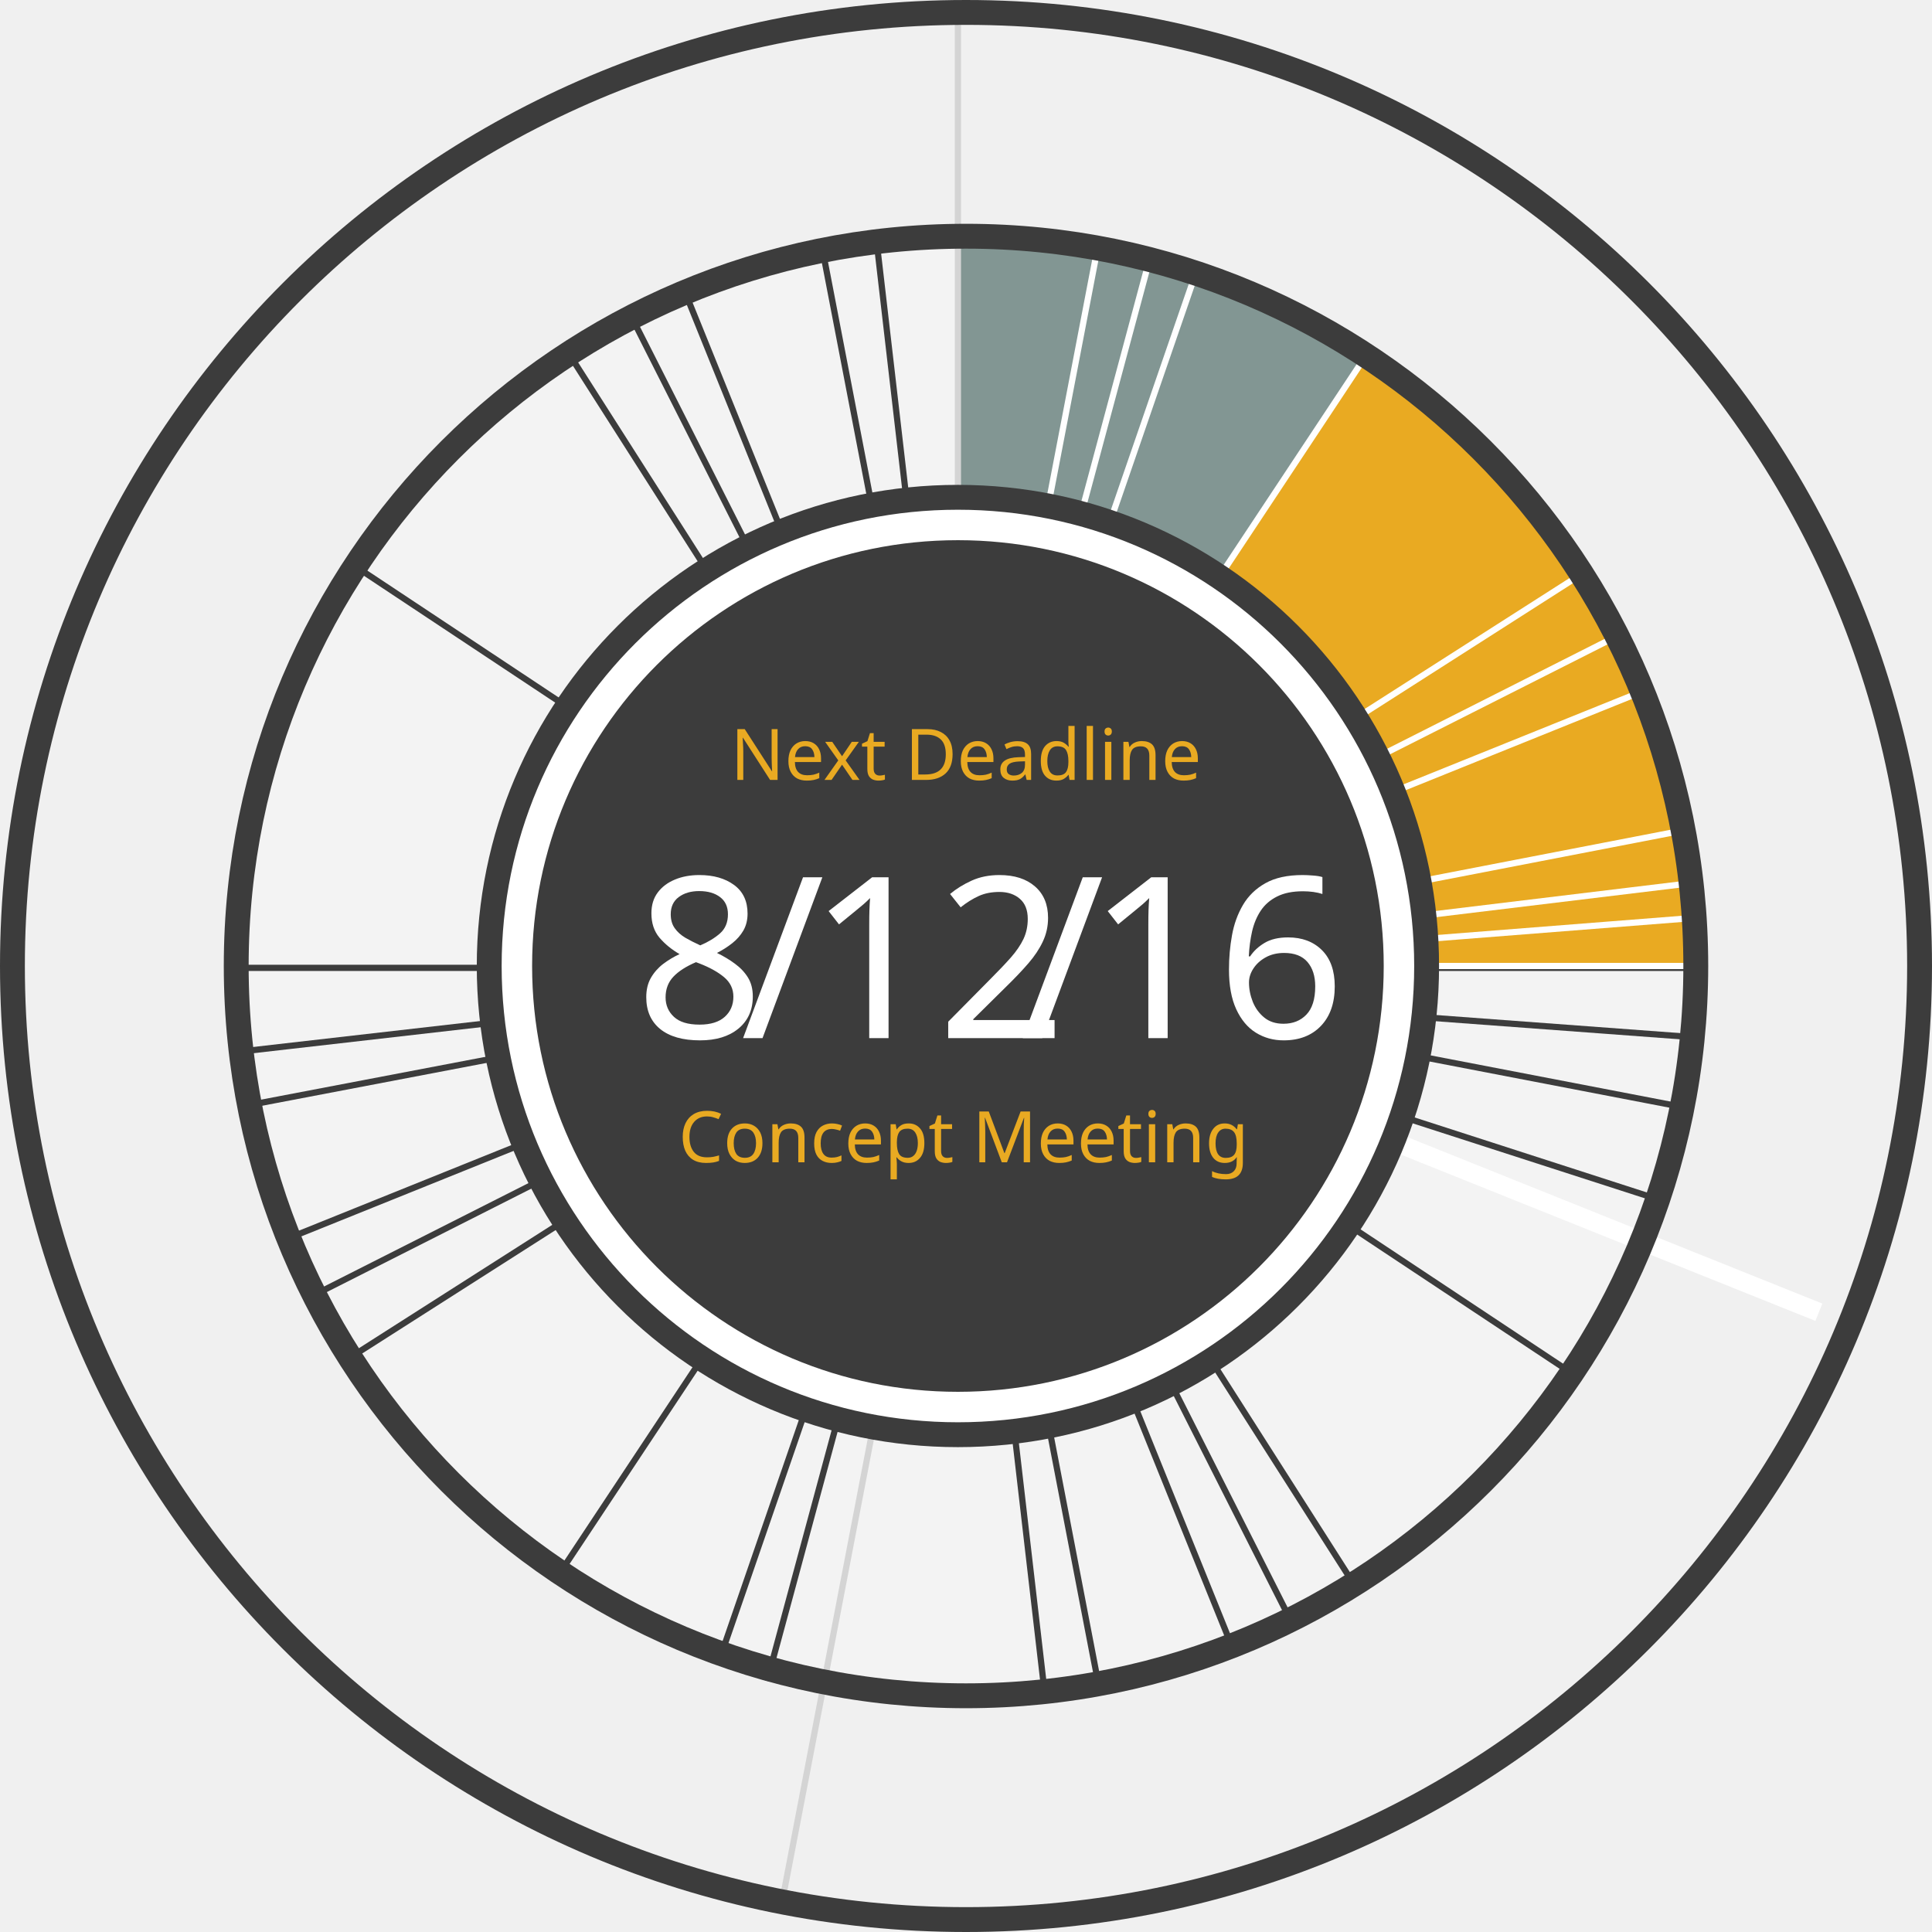
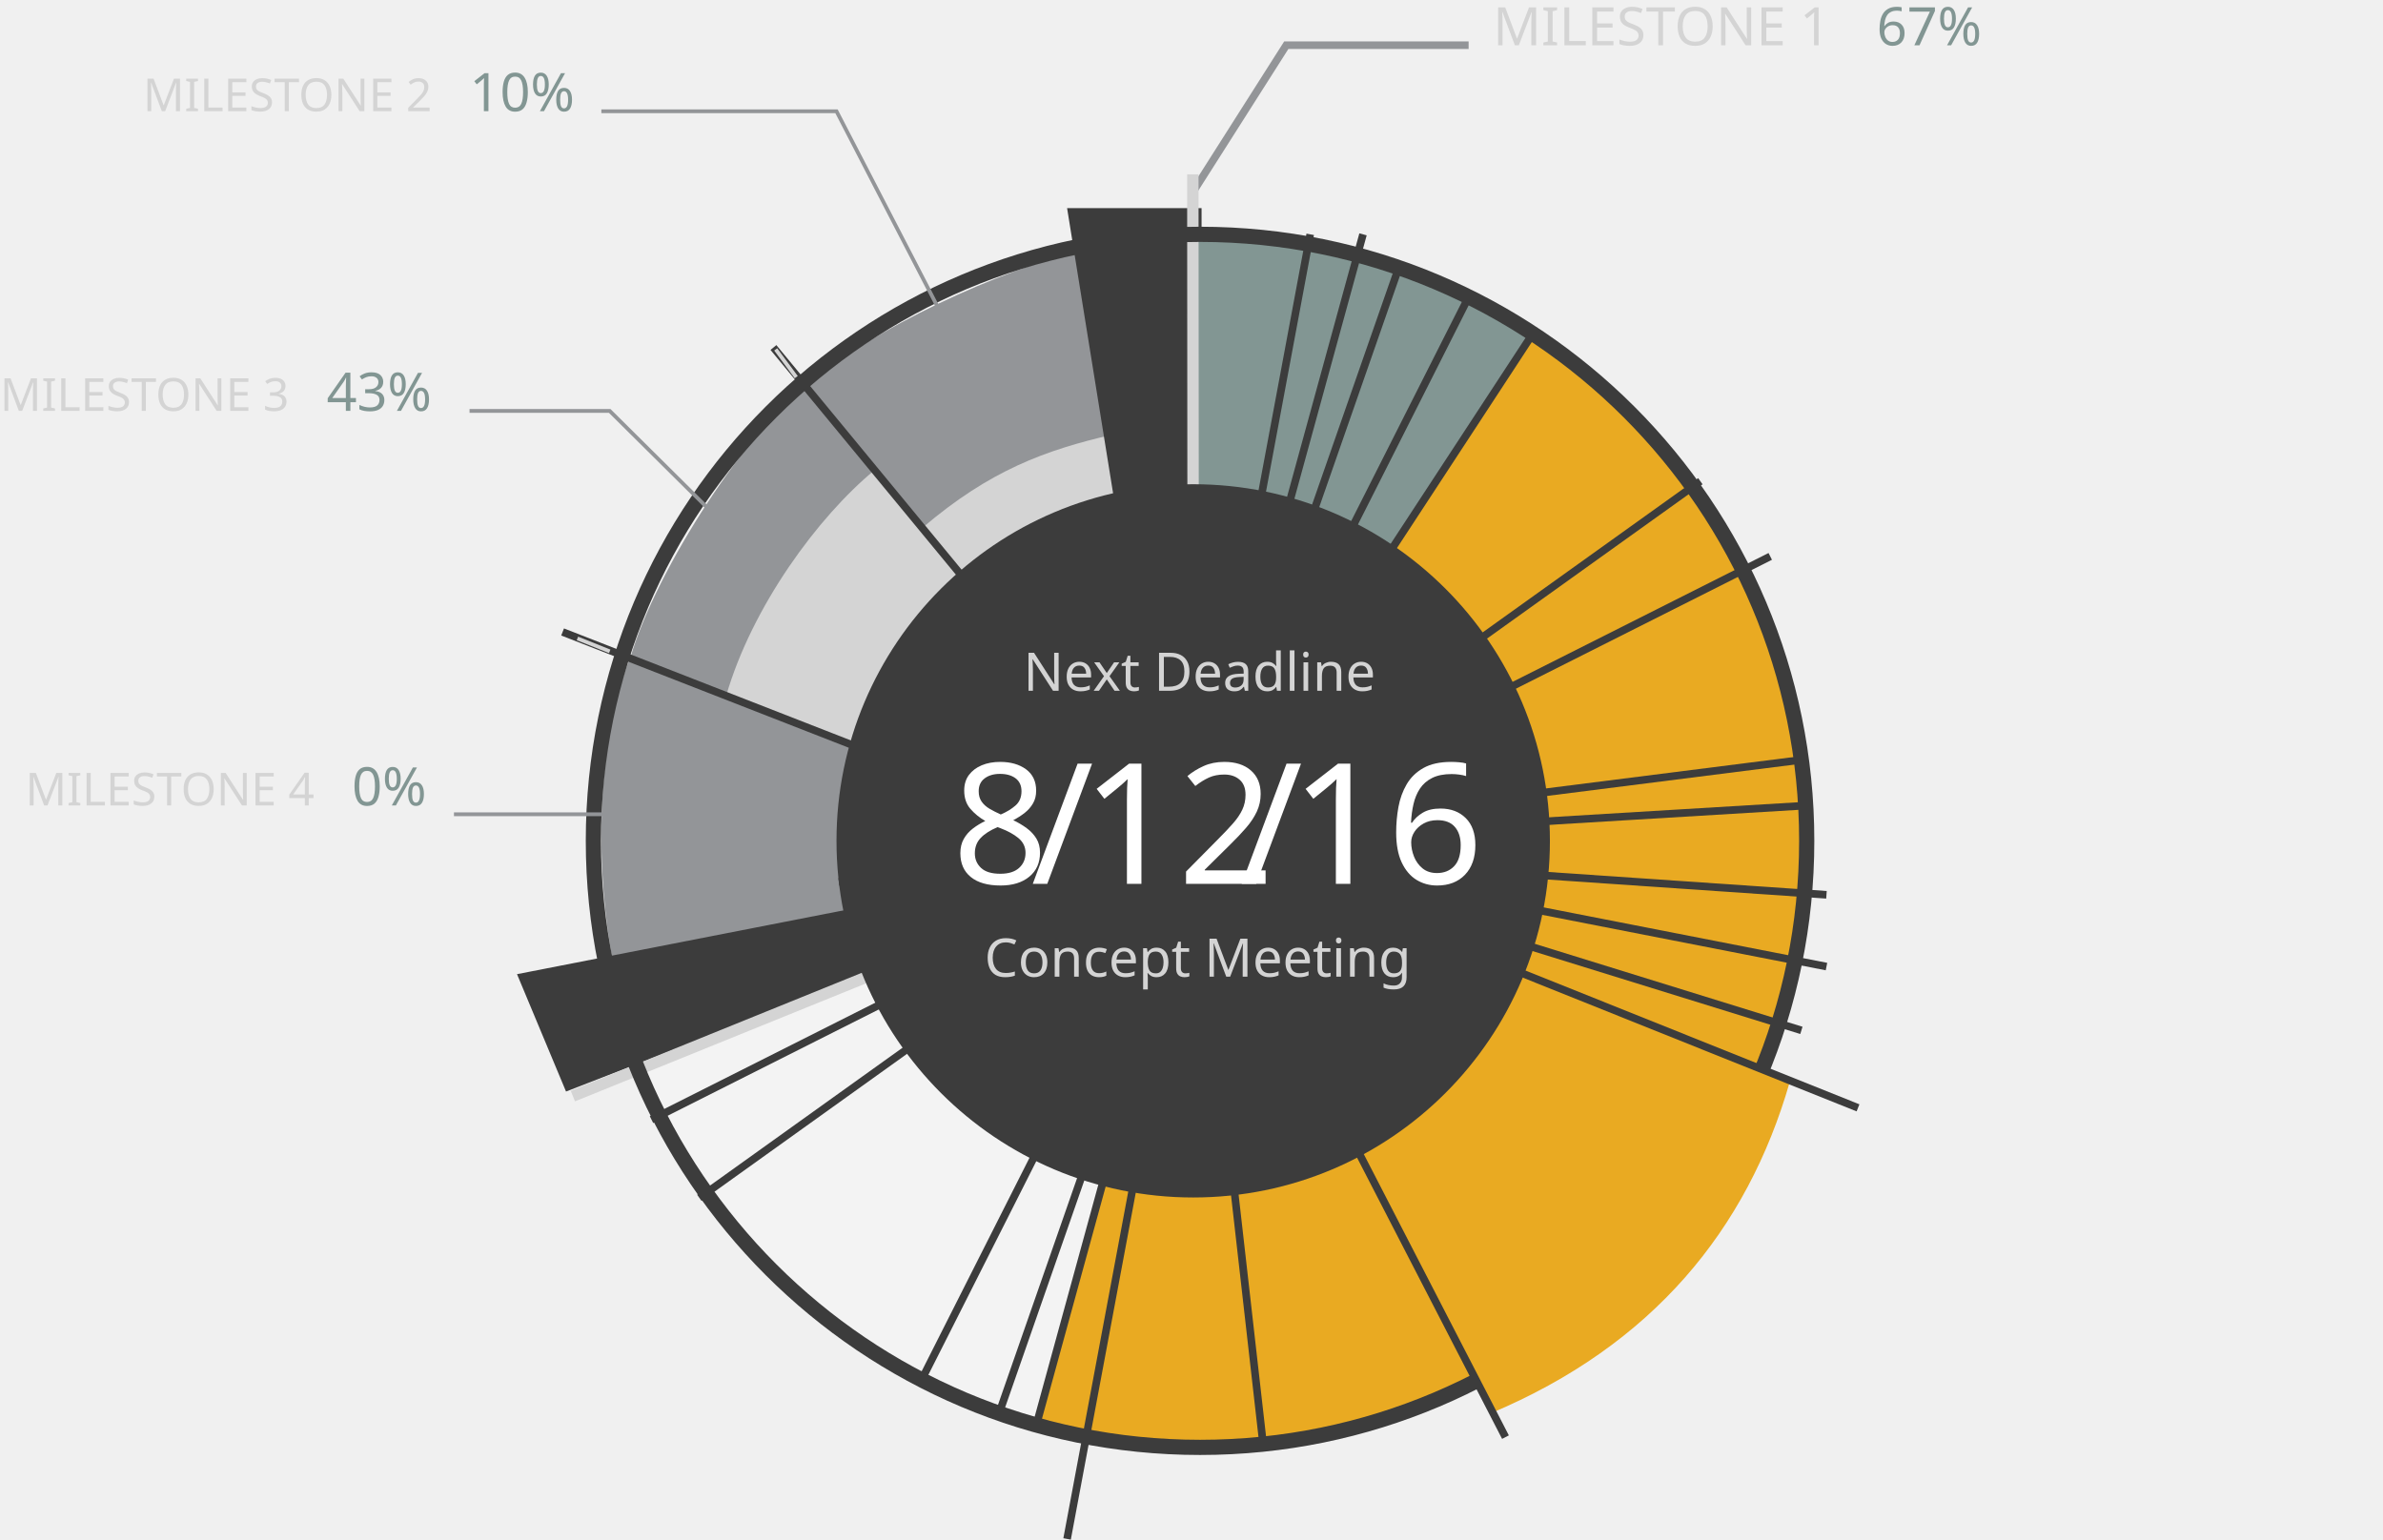
- <svg xmlns="http://www.w3.org/2000/svg" xmlns:xlink="http://www.w3.org/1999/xlink" version="1.1" id="Layer_1" x="0px" y="0px" width="310.8px" height="310.8px" viewBox="0 0 310.8 310.8" enable-background="new 0 0 310.8 310.8" xml:space="preserve">
-   <line fill="none" stroke="#3C3C3C" stroke-width="0.5" stroke-miterlimit="10" x1="152" y1="188.4" x2="152" y2="223.4" />
-   <line fill="none" stroke="#3C3C3C" stroke-width="0.5" stroke-miterlimit="10" x1="213.3" y1="137.7" x2="248" y2="144.4" />
-   <line fill="none" stroke="#FFFFFF" stroke-miterlimit="10" x1="184.4" y1="43.5" x2="174" y2="82.2" />
-   <circle opacity="0.18" fill="#FFFFFF" enable-background="new    " cx="155.4" cy="155.4" r="117.4" />
-   <g>
+ <svg xmlns="http://www.w3.org/2000/svg" xmlns:xlink="http://www.w3.org/1999/xlink" version="1.1" id="Layer_1" x="0px" y="0px" width="627.3px" height="405.4px" viewBox="353.7 -171.6 627.3 405.4" style="enable-background:new 353.7 -171.6 627.3 405.4;" xml:space="preserve">
+   <style type="text/css">
+ 	.st0{opacity:0.18;fill:#FFFFFF;enable-background:new    ;}
+ 	.st1{fill:#939598;}
+ 	.st2{fill:#D4D4D4;}
+ 	.st3{fill:none;stroke:#939598;stroke-width:2;stroke-miterlimit:10;}
+ 	.st4{fill:none;stroke:#3C3C3C;stroke-width:0.5;stroke-miterlimit:10;}
+ 	.st5{fill:none;stroke:#FFFFFF;stroke-miterlimit:10;}
+ 	.st6{fill:#3C3C3C;}
+ 	.st7{clip-path:url(#SVGID_2_);fill:#829693;}
+ 	.st8{clip-path:url(#SVGID_4_);fill:#E9AA22;}
+ 	.st9{fill:none;stroke:#D4D4D4;stroke-width:3;stroke-miterlimit:10;}
+ 	.st10{fill:none;stroke:#3C3C3C;stroke-width:2;stroke-miterlimit:10;}
+ 	.st11{fill:none;stroke:#D4D4D4;stroke-miterlimit:10;}
+ 	.st12{fill:none;stroke:#3C3C3C;stroke-width:4;stroke-miterlimit:10;}
+ 	.st13{fill:#E9AA22;}
+ 	.st14{fill:#829693;}
+ 	.st15{font-family:'Avenir-Black';}
+ 	.st16{font-size:14px;}
+ 	.st17{font-family:'Avenir-Light';}
+ 	.st18{font-size:12px;}
+ 	.st19{fill:#FFFFFF;}
+ 	.st20{font-family:'AvenirNextCondensed-Regular';}
+ 	.st21{font-size:44.338px;}
+ 	.st22{font-family:'AvenirNextCondensed-UltraLight';}
+ 	.st23{font-size:14.002px;}
+ 	.st24{fill:none;stroke:#939598;stroke-miterlimit:10;}
+ </style>
+   <g id="Layer_1_1_">
+     <circle class="st0" cx="669.6" cy="49.8" r="159.7" />
+     <path class="st1" d="M566-69.5c16.1-15.6,52.9-31.6,70.9-35.6l13.4,63.3l-43.3,22L566-69.5z" />
+     <path class="st2" d="M596.6-32.7c17.6-15,32.2-20.4,50.1-24.5l7.7,20.9L611-14.1L596.6-32.7z" />
+     <path class="st1" d="M519.6,1.7c6.8-23.7,31.9-61.6,46.5-71.3l41,49.8l-27.3,45L519.6,1.7z" />
+     <path class="st2" d="M544.8,11.8c6.8-23.7,24.3-47.4,39.1-59.6l23.1,28l-24.5,46.3L544.8,11.8z" />
+     <path class="st1" d="M515.3,82.9c-4.9-24.2-5-57.7,4.2-81.2l60.2,23.5l-0.8,46.5L515.3,82.9z" />
+     <polyline class="st3" points="667.7,-121 692.3,-159.7 740.3,-159.7  " />
+     <line class="st4" x1="740.3" y1="28.2" x2="782.8" y2="36.4" />
+     <line class="st5" x1="705" y1="-87.1" x2="692.2" y2="-39.7" />
+     <polygon class="st6" points="670,-29.4 648.7,-29.4 634.6,-116.8 670,-116.8  " />
+     <polygon class="st6" points="584.2,84.2 577.8,67.7 489.8,84.9 502.7,115.8  " />
+     <line class="st4" x1="665.3" y1="90.2" x2="665.3" y2="133.1" />
    <g>
-       <defs>
-         <circle id="SVGID_1_" cx="154.1" cy="155.7" r="117.8" />
-       </defs>
-       <clipPath id="SVGID_2_">
-         <use xlink:href="#SVGID_1_" overflow="visible" />
-       </clipPath>
-       <polygon clip-path="url(#SVGID_2_)" fill="#829693" points="154.1,37.9 154.1,87.6 189.8,103.4 219.6,57.6 205.2,33.3   " />
+       <g>
+         <defs>
+           <circle id="SVGID_1_" cx="667.8" cy="50.2" r="160.1" />
+         </defs>
+         <clipPath id="SVGID_2_">
+           <use xlink:href="#SVGID_1_" style="overflow:visible;" />
+         </clipPath>
+         <polygon class="st7" points="667.8,-109.9 667.8,-42.4 716.3,-20.9 756.9,-83.3 737.3,-116.3    " />
+       </g>
+       <g>
+         <defs>
+           <circle id="SVGID_3_" cx="667.8" cy="50.2" r="160.1" />
+         </defs>
+         <clipPath id="SVGID_4_">
+           <use xlink:href="#SVGID_3_" style="overflow:visible;" />
+         </clipPath>
+         <polygon class="st8" points="874.2,60.1 795,195 619.7,233.6 647.5,123.2 726.3,76.3 718.8,-25.1 767,-98.4    " />
+       </g>
+     </g>
+     <line class="st9" x1="667.7" y1="-125.7" x2="667.9" y2="142.5" />
+     <line class="st9" x1="504.5" y1="117" x2="754.3" y2="15.7" />
+     <g>
+       <line class="st10" x1="634.6" y1="233.6" x2="686.2" y2="-42.1" />
+       <line class="st10" x1="834.5" y1="82.9" x2="577.3" y2="32.6" />
+       <line class="st10" x1="834.5" y1="64" x2="575.5" y2="46.3" />
    </g>
    <g>
-       <defs>
-         <circle id="SVGID_3_" cx="154.1" cy="155.7" r="117.8" />
-       </defs>
-       <clipPath id="SVGID_4_">
-         <use xlink:href="#SVGID_3_" overflow="visible" />
-       </clipPath>
-       <polygon clip-path="url(#SVGID_4_)" fill="#E9AA22" points="277.8,106.3 212,131.5 196.1,93.1 227,46.5   " />
+       <line class="st10" x1="827.9" y1="99.7" x2="579.7" y2="22.8" />
+       <line class="st10" x1="712.5" y1="-109.9" x2="626.5" y2="203.6" />
    </g>
    <g>
-       <defs>
-         <circle id="SVGID_5_" cx="154.1" cy="155.7" r="117.8" />
-       </defs>
-       <clipPath id="SVGID_6_">
-         <use xlink:href="#SVGID_5_" overflow="visible" />
-       </clipPath>
-       <polyline clip-path="url(#SVGID_6_)" fill="#E9AA22" points="217.9,130 292.6,100.5 302.3,148.7 305.5,155.7 219.6,155.8     217.9,130   " />
+       <line class="st10" x1="686.4" y1="210.4" x2="657.7" y2="-42.4" />
+       <line class="st10" x1="829.3" y1="28.3" x2="574.5" y2="60.6" />
    </g>
+     <line class="st10" x1="698.6" y1="-109.9" x2="685.9" y2="-41.9" />
+     <path class="st11" d="M698.6-37.7" />
+     <line class="st10" x1="829.3" y1="40.5" x2="751.4" y2="45.2" />
+     <g>
+       <line class="st10" x1="596.3" y1="191.7" x2="740.3" y2="-93.4" />
+       <line class="st10" x1="750" y1="91.7" x2="501.8" y2="-5.2" />
+     </g>
+     <g>
+       <line class="st10" x1="537.8" y1="143.8" x2="801.3" y2="-44.9" />
+       <line class="st10" x1="724.7" y1="122.9" x2="557.3" y2="-80.1" />
+     </g>
+     <circle class="st12" cx="669.6" cy="49.8" r="159.7" />
+     <path class="st13" d="M729.7,168.5l16.5,32c42.5-17.9,67.4-48.3,78.6-87.1l-69.9-27.3l-45.3,43.1L729.7,168.5z" />
+     <g>
+       <line class="st10" x1="842.8" y1="120.1" x2="582.3" y2="15.7" />
+       <line class="st10" x1="721.9" y1="-101.1" x2="616.7" y2="200.5" />
+     </g>
+     <g>
+       <line class="st10" x1="819.7" y1="-25.1" x2="525.2" y2="123.2" />
+       <line class="st10" x1="750" y1="206.8" x2="626.5" y2="-32.7" />
+     </g>
+     <line class="st10" x1="756.9" y1="-83.3" x2="718.8" y2="-25.1" />
+     <text transform="matrix(1 0 0 1 847.7148 -159.6668)" class="st14 st15 st16">67%</text>
+     <g>
+       <text transform="matrix(1 0 0 1 746.7151 -159.6668)" class="st2 st15 st16">MILESTONE 1</text>
+     </g>
+     <g>
+       <text transform="matrix(1 0 0 1 391.3578 -142.3332)" class="st2 st17 st18">MILESTONE 2</text>
+     </g>
+     <circle class="st6" cx="667.8" cy="49.8" r="93.9" />
+     <text transform="matrix(1 0 0 1 604.3322 61.1193)" class="st19 st20 st21">8</text>
+     <text transform="matrix(1 0 0 1 625.1322 61.1193)" class="st19 st22 st21">/</text>
+     <text transform="matrix(1 0 0 1 638.4323 61.1193)" class="st19 st20 st21">12</text>
+     <text transform="matrix(1 0 0 1 680.1322 61.1193)" class="st19 st22 st21">/</text>
+     <text transform="matrix(1 0 0 1 693.4323 61.1193)" class="st19 st20 st21">16</text>
+     <text transform="matrix(1 0 0 1 623.0889 10.2867)" class="st2 st17 st23">Next Deadline</text>
+     <text transform="matrix(1 0 0 1 612.8326 85.5607)" class="st2 st17 st23">Concept Meeting</text>
+     <line class="st11" x1="563.3" y1="-72.3" x2="557.9" y2="-79.6" />
+     <line class="st11" x1="514.2" y1="-0.1" x2="505.7" y2="-3.5" />
+     <polyline class="st24" points="602.7,-86.6 573.9,-142.3 512,-142.3  " />
+     <polyline class="st24" points="540.1,-37.7 514.2,-63.4 477.3,-63.4  " />
+     <text transform="matrix(1 0 0 1 477.3091 -142.3332)" class="st14 st17 st16">10%</text>
+     <g>
+       <text transform="matrix(1 0 0 1 353.7156 -63.4281)" class="st2 st17 st18">MILESTONE 3</text>
+     </g>
+     <text transform="matrix(1 0 0 1 439.6668 -63.4281)" class="st14 st17 st16">43%</text>
+     <g>
+       <text transform="matrix(1 0 0 1 360.3821 40.4716)" class="st2 st17 st18">MILESTONE 4</text>
+     </g>
+     <text transform="matrix(1 0 0 1 446.3333 40.4716)" class="st14 st17 st16">0%</text>
+     <polyline class="st24" points="535.8,42.8 504.2,42.8 473.2,42.8  " />
  </g>
-   <line fill="none" stroke="#D4D4D4" stroke-miterlimit="10" x1="154.1" y1="2" x2="154.1" y2="231.1" />
-   <line fill="none" stroke="#3C3C3C" stroke-miterlimit="10" x1="36.3" y1="155.7" x2="271.9" y2="155.7" />
-   <g>
-     <line fill="none" stroke="#FFFFFF" stroke-width="3" stroke-miterlimit="10" x1="292.6" y1="211.1" x2="84.2" y2="127.5" />
-     <line fill="none" stroke="#3C3C3C" stroke-miterlimit="10" x1="179.2" y1="83" x2="115.7" y2="267.1" />
-   </g>
-   <g>
-     <line fill="none" stroke="#3C3C3C" stroke-miterlimit="10" x1="198.2" y1="264.9" x2="110" y2="46.5" />
-     <line fill="none" stroke="#3C3C3C" stroke-miterlimit="10" x1="44.9" y1="199.8" x2="225.6" y2="127" />
-   </g>
-   <g>
-     <line fill="none" stroke="#3C3C3C" stroke-miterlimit="10" x1="176.8" y1="271.4" x2="132.3" y2="40.1" />
-     <line fill="none" stroke="#3C3C3C" stroke-miterlimit="10" x1="230.1" y1="141.5" x2="38.9" y2="178" />
-   </g>
-   <g>
-     <line fill="none" stroke="#D4D4D4" stroke-miterlimit="10" x1="125.8" y1="306" x2="169.1" y2="80.3" />
-     <line fill="none" stroke="#3C3C3C" stroke-miterlimit="10" x1="270.2" y1="178" x2="80.1" y2="141.4" />
-     <line fill="none" stroke="#3C3C3C" stroke-miterlimit="10" x1="271.7" y1="166.8" x2="78.6" y2="152.5" />
-   </g>
-   <g>
-     <line fill="none" stroke="#3C3C3C" stroke-miterlimit="10" x1="89.5" y1="253.9" x2="196.8" y2="92" />
-     <line fill="none" stroke="#3C3C3C" stroke-miterlimit="10" x1="252.7" y1="220.8" x2="56.4" y2="90.6" />
-   </g>
-   <g>
-     <line fill="none" stroke="#3C3C3C" stroke-miterlimit="10" x1="55.2" y1="219.1" x2="219.6" y2="114.2" />
-     <line fill="none" stroke="#3C3C3C" stroke-miterlimit="10" x1="217.9" y1="255" x2="91.2" y2="56.4" />
-   </g>
-   <g>
-     <line fill="none" stroke="#3C3C3C" stroke-miterlimit="10" x1="223.2" y1="121" x2="49.4" y2="208.9" />
-     <line fill="none" stroke="#3C3C3C" stroke-miterlimit="10" x1="207.7" y1="260.8" x2="101.4" y2="50.6" />
-   </g>
-   <g>
-     <line fill="none" stroke="#3C3C3C" stroke-miterlimit="10" x1="266" y1="192.7" x2="82.1" y2="133.3" />
-     <line fill="none" stroke="#3C3C3C" stroke-miterlimit="10" x1="174.4" y1="81.7" x2="123.4" y2="270.4" />
-   </g>
-   <g>
-     <line fill="none" stroke="#3C3C3C" stroke-miterlimit="10" x1="168.1" y1="272.7" x2="141" y2="38.7" />
-     <line fill="none" stroke="#3C3C3C" stroke-miterlimit="10" x1="230.7" y1="147.2" x2="37.5" y2="169.3" />
-   </g>
-   <line fill="none" stroke="#FFFFFF" stroke-miterlimit="10" x1="176.8" y1="38.7" x2="168.8" y2="80.4" />
-   <line fill="none" stroke="#FFFFFF" stroke-miterlimit="10" x1="184.8" y1="42.2" x2="174" y2="82.4" />
-   <path fill="none" stroke="#D4D4D4" stroke-miterlimit="10" d="M179.2,83.9" />
-   <line fill="none" stroke="#FFFFFF" stroke-miterlimit="10" x1="192" y1="45" x2="178.9" y2="83" />
-   <line fill="none" stroke="#FFFFFF" stroke-miterlimit="10" x1="218.7" y1="58.8" x2="196.7" y2="92" />
-   <line fill="none" stroke="#FFFFFF" stroke-miterlimit="10" x1="253.4" y1="93" x2="219.6" y2="114.6" />
-   <line fill="none" stroke="#FFFFFF" stroke-miterlimit="10" x1="259.2" y1="102.8" x2="221.6" y2="121.8" />
-   <line fill="none" stroke="#FFFFFF" stroke-miterlimit="10" x1="266" y1="110.5" x2="224.1" y2="127.4" />
-   <line fill="none" stroke="#FFFFFF" stroke-miterlimit="10" x1="269.2" y1="133.9" x2="225.8" y2="142.3" />
-   <line fill="none" stroke="#FFFFFF" stroke-miterlimit="10" x1="270.2" y1="142.3" x2="222.3" y2="148.1" />
-   <line fill="none" stroke="#FFFFFF" stroke-miterlimit="10" x1="270.8" y1="147.8" x2="222.4" y2="151.6" />
-   <line fill="none" stroke="#FFFFFF" stroke-miterlimit="10" x1="271.7" y1="155.4" x2="224.9" y2="155.4" />
-   <circle fill="#FFFFFF" cx="154.1" cy="155.4" r="75.4" />
-   <circle fill="none" stroke="#3C3C3C" stroke-width="4" stroke-miterlimit="10" cx="154.1" cy="155.4" r="75.4" />
-   <circle fill="#3C3C3C" cx="154.1" cy="155.4" r="68.5" />
-   <text transform="matrix(1 0 0 1 102.1821 167.0028)" fill="#FFFFFF" font-family="'AvenirNextCondensed-Regular'" font-size="36.23px">8</text>
-   <text transform="matrix(1 0 0 1 119.1821 167.0028)" fill="#FFFFFF" font-family="'AvenirNextCondensed-UltraLight'" font-size="36.23px">/</text>
-   <text transform="matrix(1 0 0 1 130.0821 167.0028)" fill="#FFFFFF" font-family="'AvenirNextCondensed-Regular'" font-size="36.23px">12</text>
-   <text transform="matrix(1 0 0 1 164.1821 167.0028)" fill="#FFFFFF" font-family="'AvenirNextCondensed-UltraLight'" font-size="36.23px">/</text>
-   <text transform="matrix(1 0 0 1 174.9821 167.0028)" fill="#FFFFFF" font-family="'AvenirNextCondensed-Regular'" font-size="36.23px">16</text>
-   <text transform="matrix(1 0 0 1 117.5086 125.4657)" fill="#E9AA22" font-family="'Avenir-Light'" font-size="11.441px">Next Deadline</text>
-   <text transform="matrix(1 0 0 1 109.1274 186.9745)" fill="#E9AA22" font-family="'Avenir-Light'" font-size="11.441px">Concept Meeting</text>
-   <circle fill="none" stroke="#3C3C3C" stroke-width="4" stroke-miterlimit="10" cx="155.4" cy="155.4" r="117.4" />
-   <circle fill="none" cx="155.4" cy="155.4" r="116.4" />
-   <circle fill="none" stroke="#3C3C3C" stroke-width="4" stroke-miterlimit="10" cx="155.4" cy="155.4" r="153.4" />
</svg>
